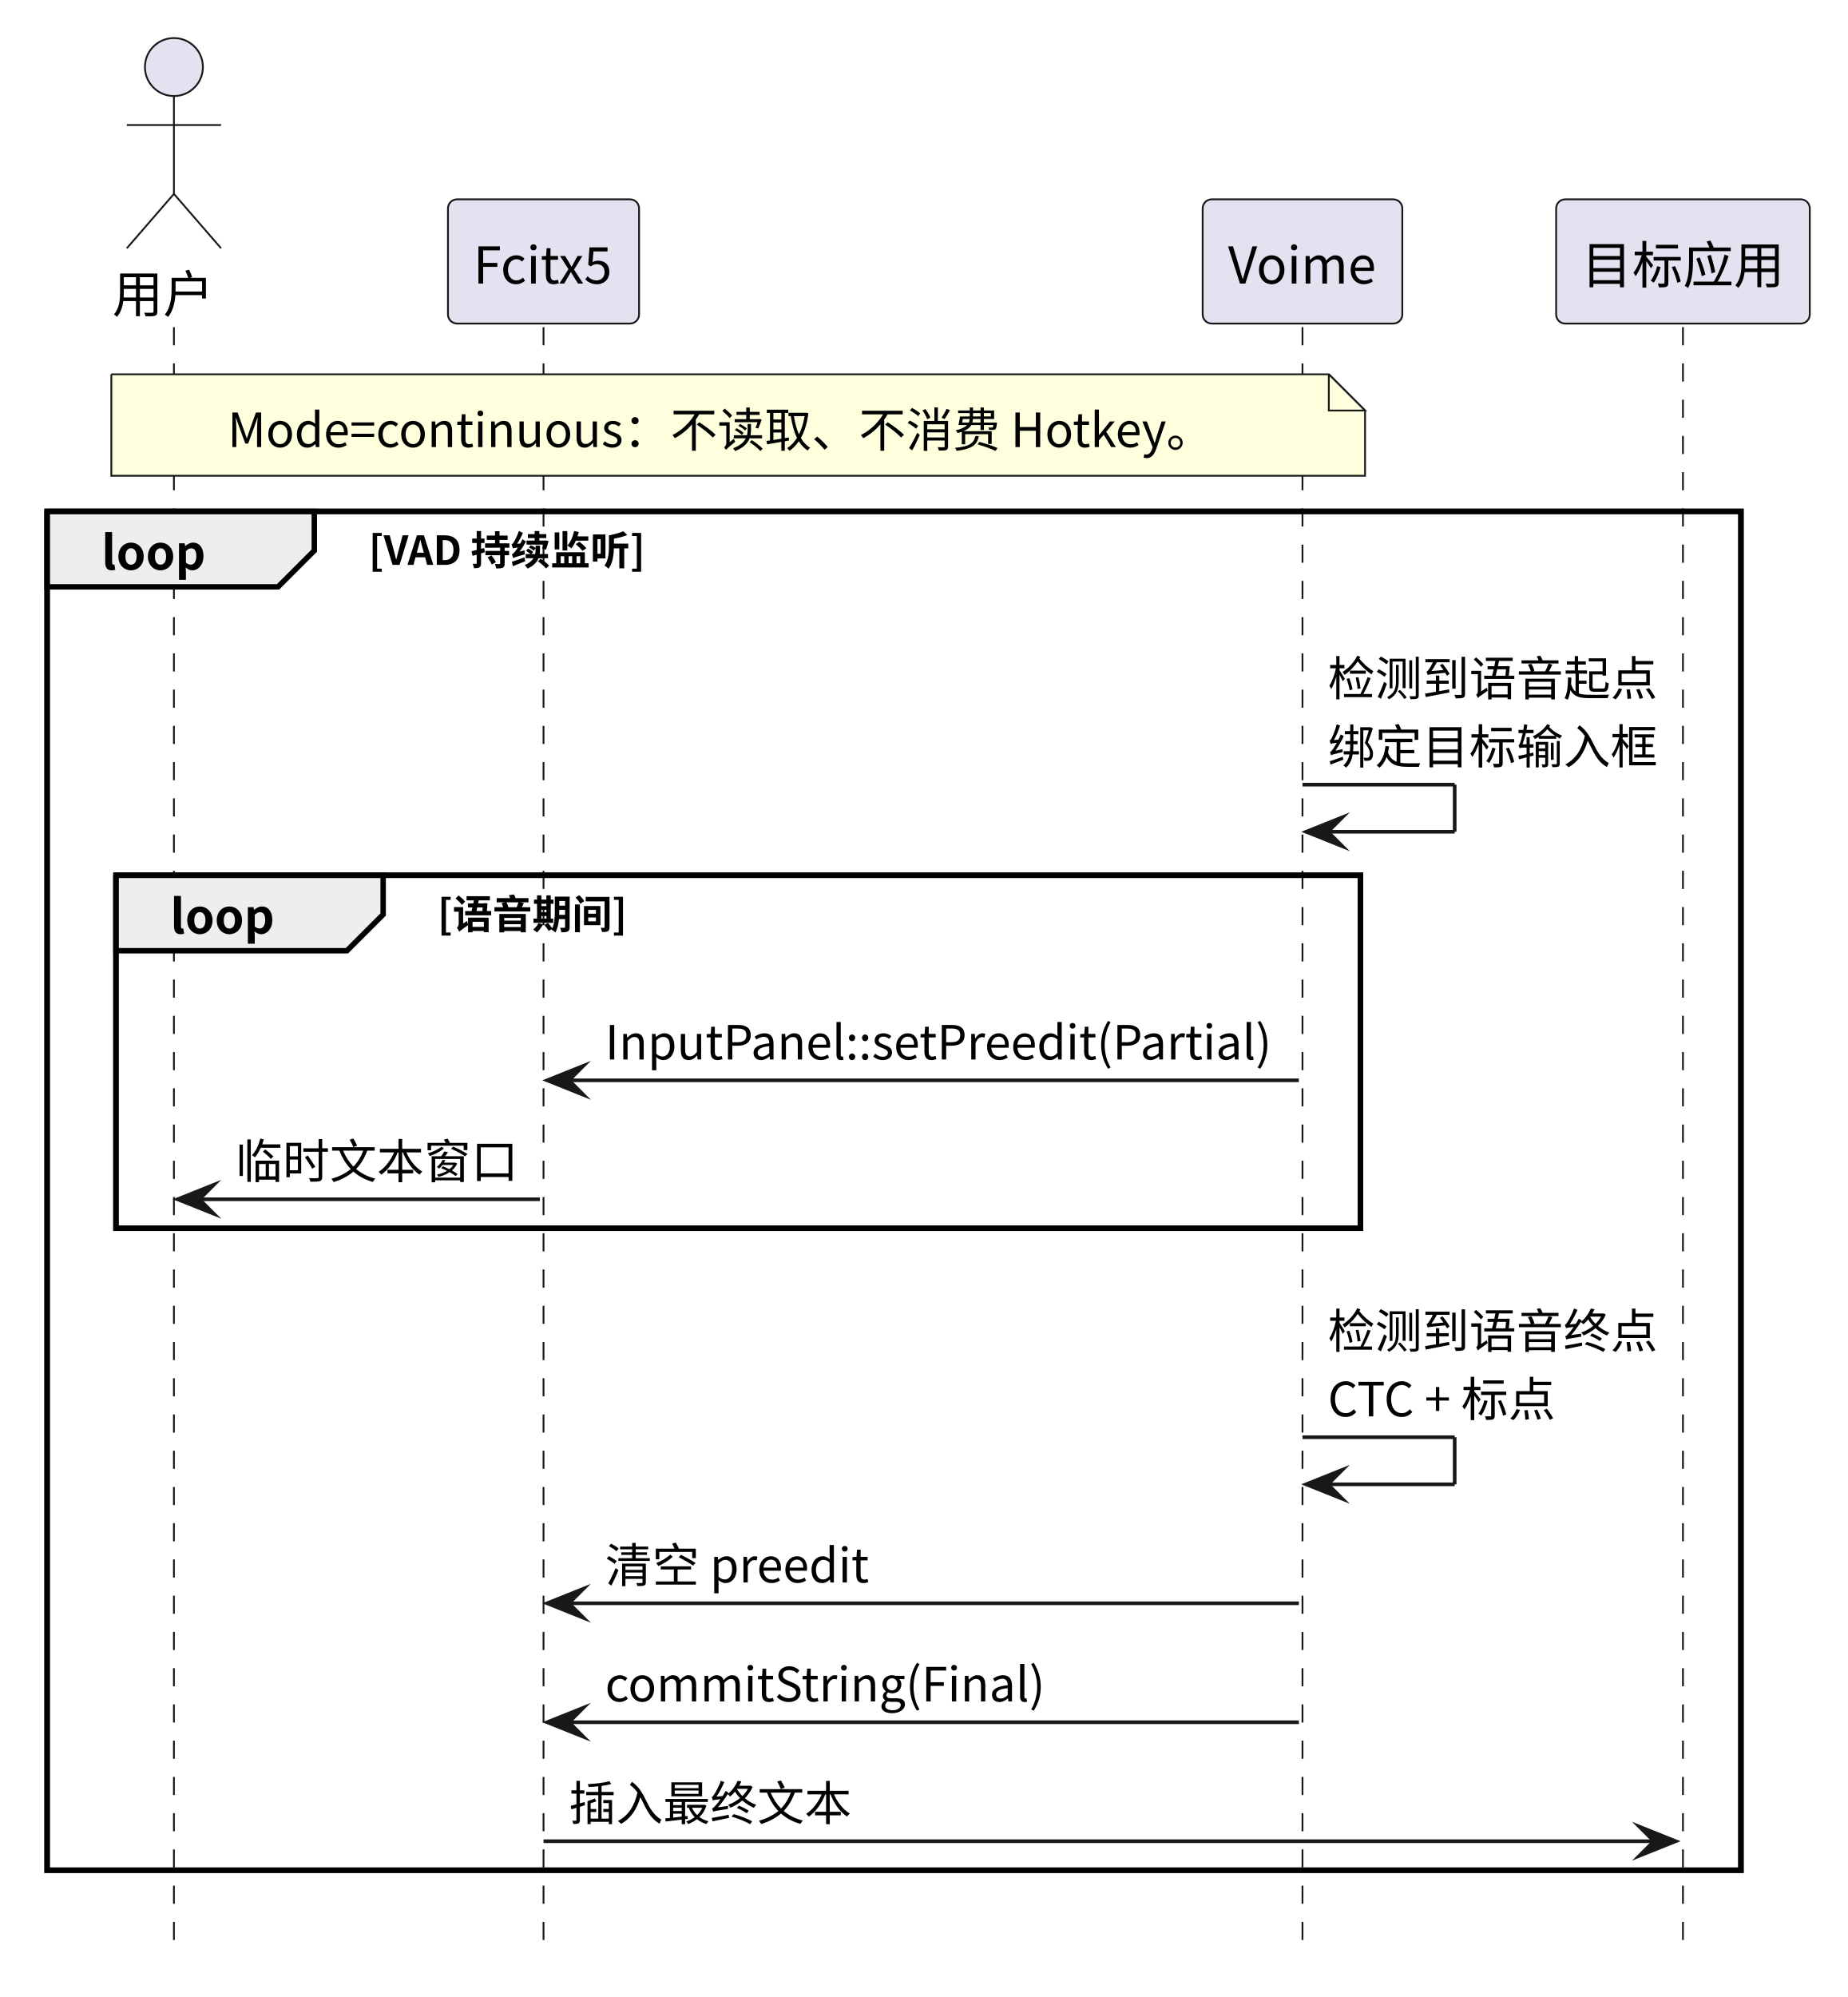
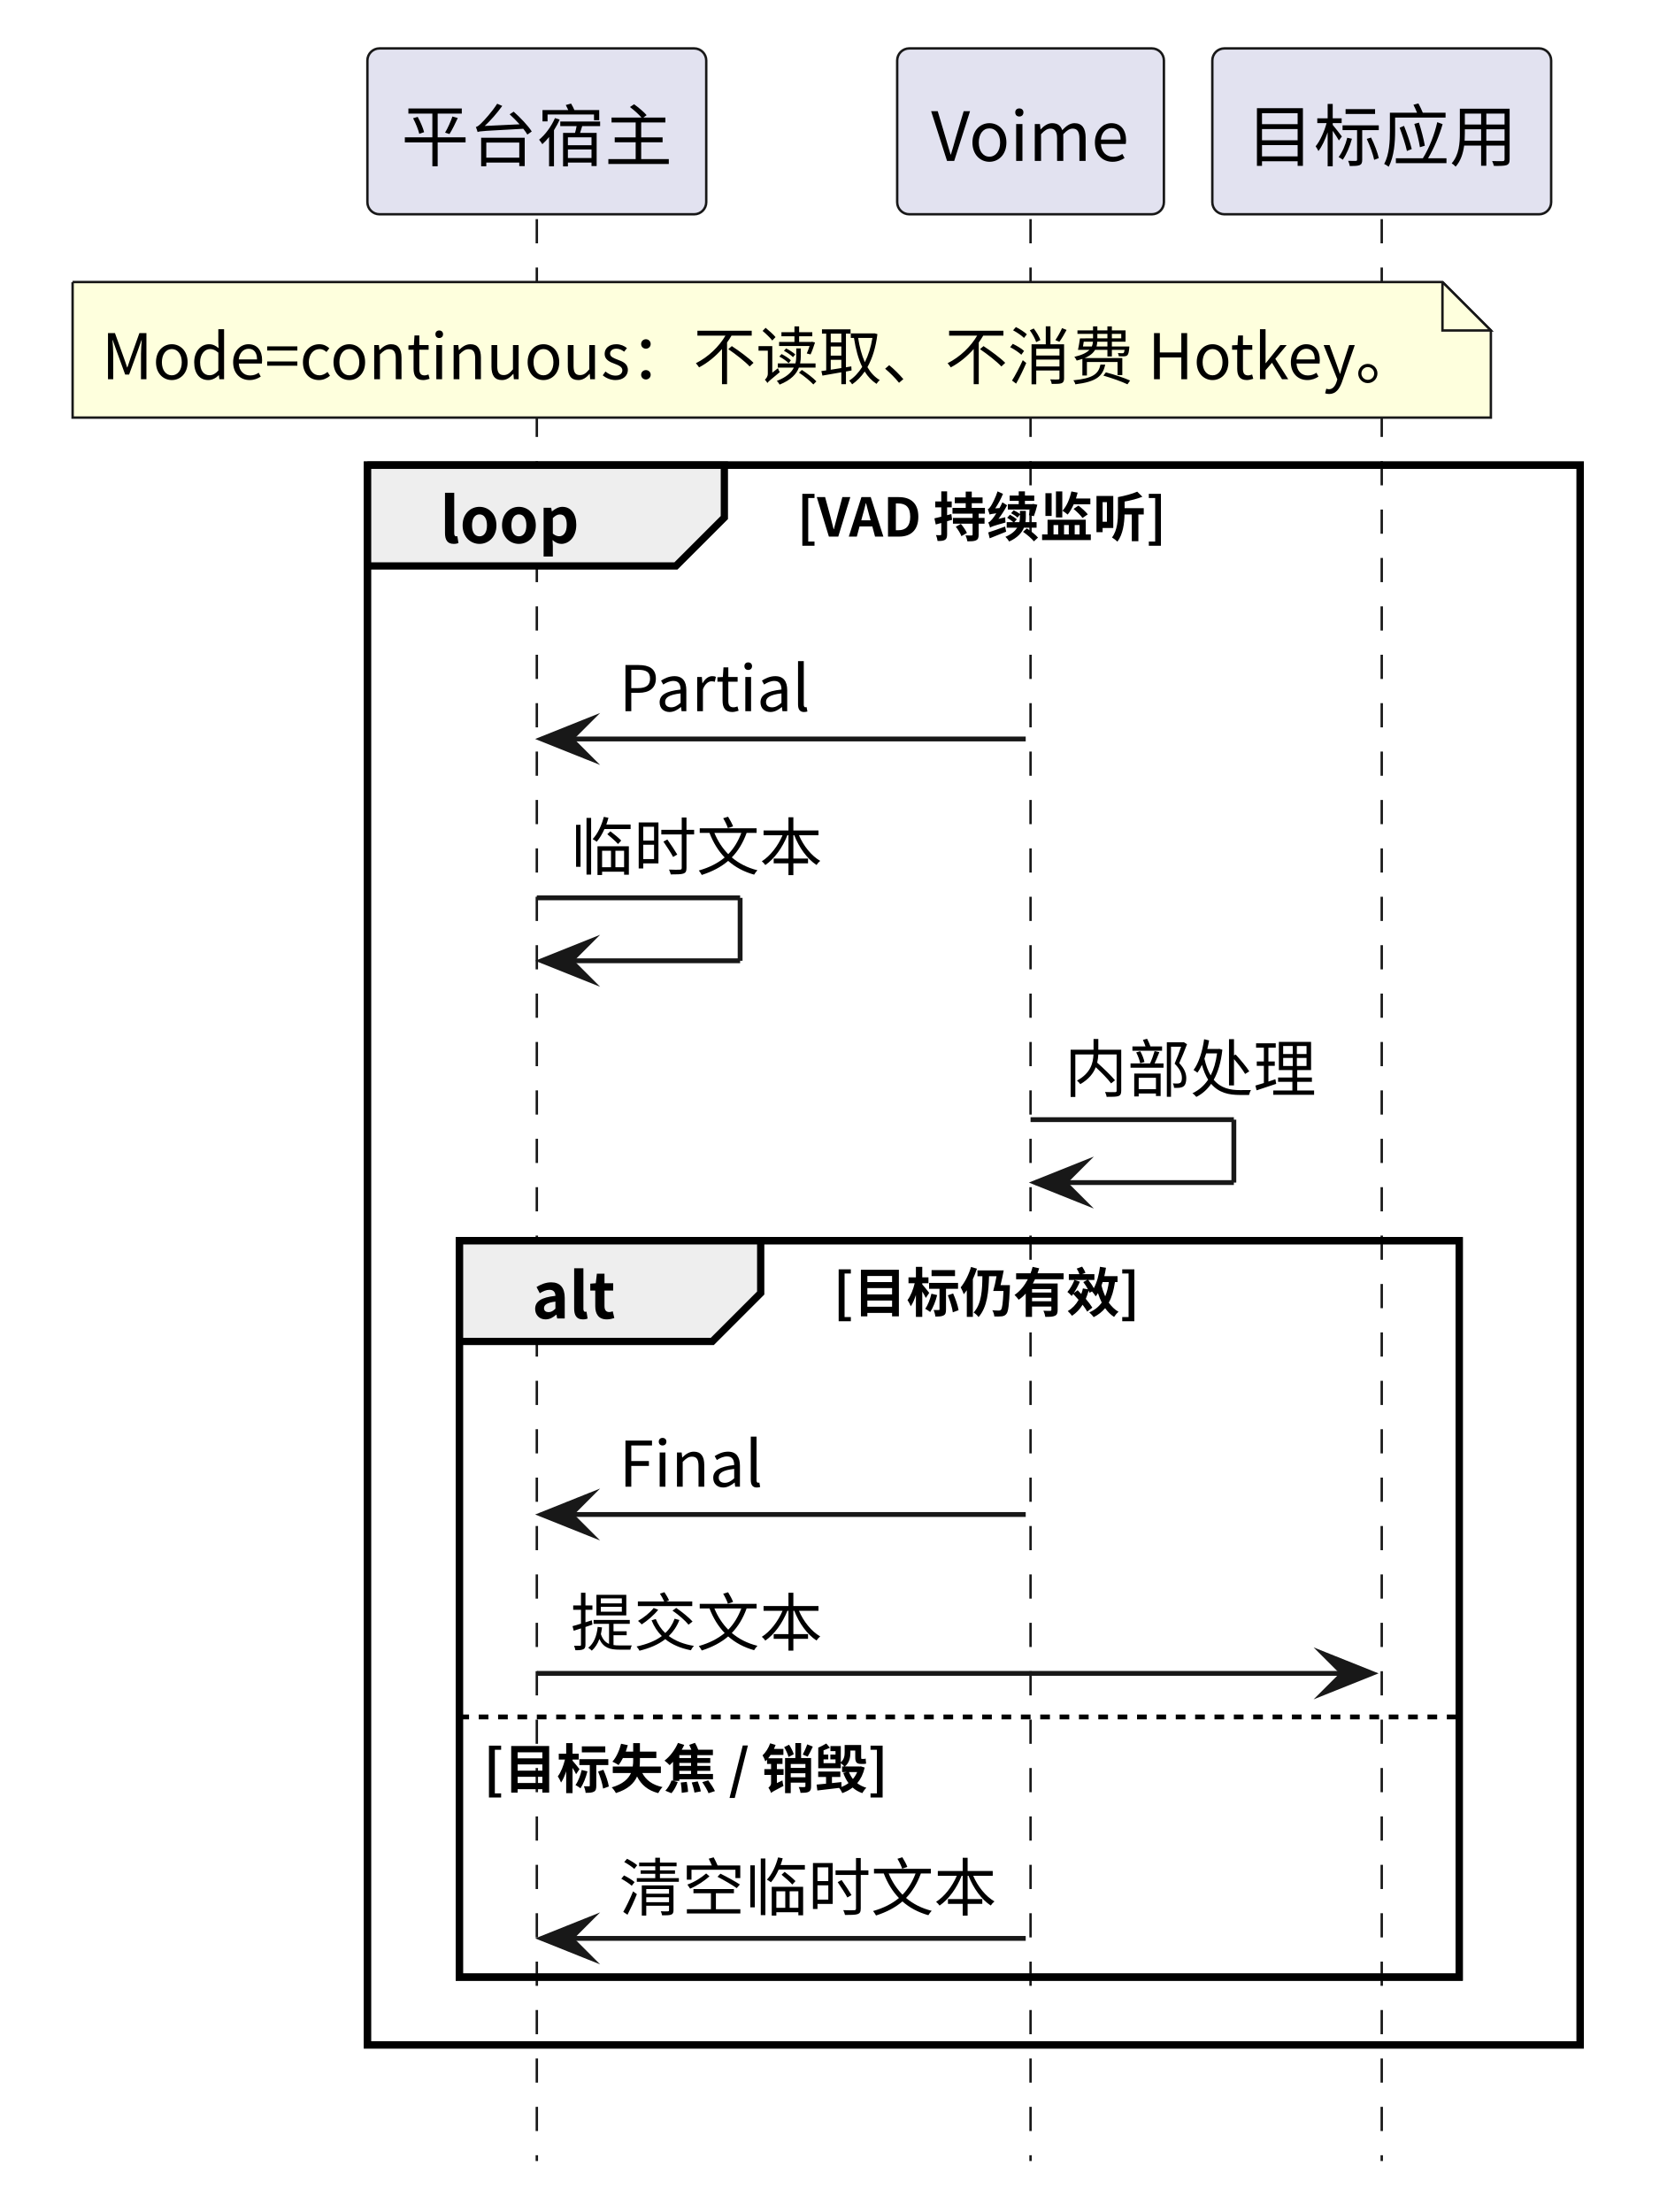
- <svg xmlns="http://www.w3.org/2000/svg" version="1.1" data-diagram-type="SEQUENCE" style="width:510px;height:551px;background:#FFFFFF;" width="510px" height="551px" viewBox="0 0 510 551" zoomAndPan="magnify" preserveAspectRatio="none" contentStyleType="text/css">
+ <svg xmlns="http://www.w3.org/2000/svg" version="1.1" data-diagram-type="SEQUENCE" style="width:346px;height:457px;background:#FFFFFF;" width="346px" height="457px" viewBox="0 0 346 457" zoomAndPan="magnify" preserveAspectRatio="none" contentStyleType="text/css">
  <defs />
  <g font-family="sans-serif" lengthAdjust="spacing">
-     <rect x="13" y="141.096" width="467.458" height="374.92" fill="none" style="stroke:#000;stroke-width:1.5;" />
-     <rect x="32" y="241.496" width="343.458" height="97.4" fill="none" style="stroke:#000;stroke-width:1.5;" />
+     <rect x="75.903" y="96.096" width="250.552" height="326.376" fill="none" style="stroke:#000;stroke-width:1.5;" />
+     <rect x="94.903" y="256.32" width="206.552" height="152.152" fill="none" style="stroke:#000;stroke-width:1.5;" />
    <g>
-       <rect x="44.5" y="90.272" width="8" height="449.744" fill="#000" fill-opacity="0" />
-       <line x1="48" y1="90.272" x2="48" y2="540.016" style="stroke:#181818;stroke-width:0.5;stroke-dasharray:5,5;" />
+       <rect x="107.403" y="45.272" width="8" height="401.2" fill="#000" fill-opacity="0" />
+       <line x1="110.903" y1="45.272" x2="110.903" y2="446.472" style="stroke:#181818;stroke-width:0.5;stroke-dasharray:5,5;" />
    </g>
    <g>
-       <rect x="146.5" y="90.272" width="8" height="449.744" fill="#000" fill-opacity="0" />
-       <line x1="150" y1="90.272" x2="150" y2="540.016" style="stroke:#181818;stroke-width:0.5;stroke-dasharray:5,5;" />
+       <rect x="209.403" y="45.272" width="8" height="401.2" fill="#000" fill-opacity="0" />
+       <line x1="212.903" y1="45.272" x2="212.903" y2="446.472" style="stroke:#181818;stroke-width:0.5;stroke-dasharray:5,5;" />
    </g>
    <g>
-       <rect x="355.958" y="90.272" width="8" height="449.744" fill="#000" fill-opacity="0" />
-       <line x1="359.458" y1="90.272" x2="359.458" y2="540.016" style="stroke:#181818;stroke-width:0.5;stroke-dasharray:5,5;" />
+       <rect x="281.954" y="45.272" width="8" height="401.2" fill="#000" fill-opacity="0" />
+       <line x1="285.454" y1="45.272" x2="285.454" y2="446.472" style="stroke:#181818;stroke-width:0.5;stroke-dasharray:5,5;" />
    </g>
-     <g>
-       <rect x="460.958" y="90.272" width="8" height="449.744" fill="#000" fill-opacity="0" />
-       <line x1="464.458" y1="90.272" x2="464.458" y2="540.016" style="stroke:#181818;stroke-width:0.5;stroke-dasharray:5,5;" />
-     </g>
-     <text x="31" y="86.24" fill="#000" font-size="14" textLength="28" font-family="'Noto Sans CJK SC'">用户</text>
-     <ellipse cx="48" cy="18.5" rx="8" ry="8" fill="#E2E2F0" style="stroke:#181818;stroke-width:0.5;" />
-     <path d="M48,26.5 L48,53.5 M35,34.5 L61,34.5 M48,53.5 L35,68.5 M48,53.5 L61,68.5" style="stroke:#181818;stroke-width:0.5;" fill="none" />
-     <rect x="123.631" y="55" width="52.738" height="34.272" fill="#E2E2F0" style="stroke:#181818;stroke-width:0.5;" rx="2.5" ry="2.5" />
-     <text x="130.631" y="78.24" fill="#000" font-size="14" textLength="38.738" font-family="'Noto Sans CJK SC'">Fcitx5</text>
-     <rect x="331.906" y="55" width="55.104" height="34.272" fill="#E2E2F0" style="stroke:#181818;stroke-width:0.5;" rx="2.5" ry="2.5" />
-     <text x="338.906" y="78.24" fill="#000" font-size="14" textLength="41.104" font-family="'Noto Sans CJK SC'">Voime</text>
-     <rect x="429.458" y="55" width="70" height="34.272" fill="#E2E2F0" style="stroke:#181818;stroke-width:0.5;" rx="2.5" ry="2.5" />
-     <text x="436.458" y="78.24" fill="#000" font-size="14" textLength="56" font-family="'Noto Sans CJK SC'">目标应用</text>
-     <path d="M30.724,103.272 L30.724,131.272 L376.724,131.272 L376.724,113.272 L366.724,103.272 L30.724,103.272" style="stroke:#181818;stroke-width:0.5;" fill="#FEFFDD" />
-     <path d="M366.724,103.272 L366.724,113.272 L376.724,113.272 L366.724,103.272" style="stroke:#181818;stroke-width:0.5;" fill="#FEFFDD" />
-     <text x="62.826" y="123.352" fill="#000" font-size="13" textLength="272.805" font-family="'Noto Sans CJK SC'">Mode=continuous：不读取、不消费 Hotkey。</text>
-     <path d="M13,141.096 L86.743,141.096 L86.743,151.92 L76.743,161.92 L13,161.92 L13,141.096" style="stroke:#000;stroke-width:1.5;" fill="#EEE" />
-     <rect x="13" y="141.096" width="467.458" height="374.92" fill="none" style="stroke:#000;stroke-width:1.5;" />
-     <text x="28" y="157.176" fill="#000" font-size="13" textLength="28.743" font-weight="700" font-family="'Noto Sans CJK SC'">loop</text>
-     <text x="101.743" y="155.856" fill="#000" font-size="11" textLength="76.526" font-weight="700" font-family="'Noto Sans CJK SC'">[VAD 持续监听]</text>
-     <line x1="359.458" y1="216.496" x2="401.458" y2="216.496" style="stroke:#181818;stroke-width:1;" />
-     <line x1="401.458" y1="216.496" x2="401.458" y2="229.496" style="stroke:#181818;stroke-width:1;" />
-     <line x1="360.458" y1="229.496" x2="401.458" y2="229.496" style="stroke:#181818;stroke-width:1;" />
-     <polygon points="370.458,225.496,360.458,229.496,370.458,233.496,366.458,229.496" fill="#181818" style="stroke:#181818;stroke-width:1;stroke-linejoin:miter;stroke-miterlimit:10;" />
-     <text x="366.458" y="191.928" fill="#000" font-size="13" textLength="91" font-family="'Noto Sans CJK SC'">检测到语音起点</text>
-     <text x="366.458" y="210.752" fill="#000" font-size="13" textLength="91" font-family="'Noto Sans CJK SC'">绑定目标输入框</text>
-     <path d="M32,241.496 L105.743,241.496 L105.743,252.32 L95.743,262.32 L32,262.32 L32,241.496" style="stroke:#000;stroke-width:1.5;" fill="#EEE" />
-     <rect x="32" y="241.496" width="343.458" height="97.4" fill="none" style="stroke:#000;stroke-width:1.5;" />
-     <text x="47" y="257.576" fill="#000" font-size="13" textLength="28.743" font-weight="700" font-family="'Noto Sans CJK SC'">loop</text>
-     <text x="120.743" y="256.256" fill="#000" font-size="11" textLength="52.316" font-weight="700" font-family="'Noto Sans CJK SC'">[语音期间]</text>
-     <polygon points="161,294.072,151,298.072,161,302.072,157,298.072" fill="#181818" style="stroke:#181818;stroke-width:1;stroke-linejoin:miter;stroke-miterlimit:10;" />
-     <line x1="155" y1="298.072" x2="358.458" y2="298.072" style="stroke:#181818;stroke-width:1;" />
-     <text x="167" y="292.328" fill="#000" font-size="13" textLength="185.458" font-family="'Noto Sans CJK SC'">InputPanel::setPreedit(Partial)</text>
-     <polygon points="59,326.896,49,330.896,59,334.896,55,330.896" fill="#181818" style="stroke:#181818;stroke-width:1;stroke-linejoin:miter;stroke-miterlimit:10;" />
-     <line x1="53" y1="330.896" x2="149" y2="330.896" style="stroke:#181818;stroke-width:1;" />
-     <text x="65" y="325.152" fill="#000" font-size="13" textLength="78" font-family="'Noto Sans CJK SC'">临时文本窗口</text>
-     <line x1="359.458" y1="396.544" x2="401.458" y2="396.544" style="stroke:#181818;stroke-width:1;" />
-     <line x1="401.458" y1="396.544" x2="401.458" y2="409.544" style="stroke:#181818;stroke-width:1;" />
-     <line x1="360.458" y1="409.544" x2="401.458" y2="409.544" style="stroke:#181818;stroke-width:1;" />
-     <polygon points="370.458,405.544,360.458,409.544,370.458,413.544,366.458,409.544" fill="#181818" style="stroke:#181818;stroke-width:1;stroke-linejoin:miter;stroke-miterlimit:10;" />
-     <text x="366.458" y="371.976" fill="#000" font-size="13" textLength="91" font-family="'Noto Sans CJK SC'">检测到语音终点</text>
-     <text x="366.458" y="390.8" fill="#000" font-size="13" textLength="63.414" font-family="'Noto Sans CJK SC'">CTC + 标点</text>
-     <polygon points="161,438.368,151,442.368,161,446.368,157,442.368" fill="#181818" style="stroke:#181818;stroke-width:1;stroke-linejoin:miter;stroke-miterlimit:10;" />
-     <line x1="155" y1="442.368" x2="358.458" y2="442.368" style="stroke:#181818;stroke-width:1;" />
-     <text x="167" y="436.624" fill="#000" font-size="13" textLength="72.956" font-family="'Noto Sans CJK SC'">清空 preedit</text>
-     <polygon points="161,471.192,151,475.192,161,479.192,157,475.192" fill="#181818" style="stroke:#181818;stroke-width:1;stroke-linejoin:miter;stroke-miterlimit:10;" />
-     <line x1="155" y1="475.192" x2="358.458" y2="475.192" style="stroke:#181818;stroke-width:1;" />
-     <text x="167" y="469.448" fill="#000" font-size="13" textLength="122.07" font-family="'Noto Sans CJK SC'">commitString(Final)</text>
-     <polygon points="452.458,504.016,462.458,508.016,452.458,512.016,456.458,508.016" fill="#181818" style="stroke:#181818;stroke-width:1;stroke-linejoin:miter;stroke-miterlimit:10;" />
-     <line x1="150" y1="508.016" x2="458.458" y2="508.016" style="stroke:#181818;stroke-width:1;" />
-     <text x="157" y="502.272" fill="#000" font-size="13" textLength="78" font-family="'Noto Sans CJK SC'">插入最终文本</text>
+     <rect x="75.903" y="10" width="70" height="34.272" fill="#E2E2F0" style="stroke:#181818;stroke-width:0.5;" rx="2.5" ry="2.5" />
+     <text x="82.903" y="33.24" fill="#000" font-size="14" textLength="56" font-family="'Noto Sans CJK SC'">平台宿主</text>
+     <rect x="185.351" y="10" width="55.104" height="34.272" fill="#E2E2F0" style="stroke:#181818;stroke-width:0.5;" rx="2.5" ry="2.5" />
+     <text x="192.351" y="33.24" fill="#000" font-size="14" textLength="41.104" font-family="'Noto Sans CJK SC'">Voime</text>
+     <rect x="250.455" y="10" width="70" height="34.272" fill="#E2E2F0" style="stroke:#181818;stroke-width:0.5;" rx="2.5" ry="2.5" />
+     <text x="257.455" y="33.24" fill="#000" font-size="14" textLength="56" font-family="'Noto Sans CJK SC'">目标应用</text>
+     <path d="M15,58.272 L15,86.272 L308,86.272 L308,68.272 L298,58.272 L15,58.272" style="stroke:#181818;stroke-width:0.5;" fill="#FEFFDD" />
+     <path d="M298,58.272 L298,68.272 L308,68.272 L298,58.272" style="stroke:#181818;stroke-width:0.5;" fill="#FEFFDD" />
+     <text x="21" y="78.352" fill="#000" font-size="13" textLength="272.805" font-family="'Noto Sans CJK SC'">Mode=continuous：不读取、不消费 Hotkey。</text>
+     <path d="M75.903,96.096 L149.646,96.096 L149.646,106.92 L139.646,116.92 L75.903,116.92 L75.903,96.096" style="stroke:#000;stroke-width:1.5;" fill="#EEE" />
+     <rect x="75.903" y="96.096" width="250.552" height="326.376" fill="none" style="stroke:#000;stroke-width:1.5;" />
+     <text x="90.903" y="112.176" fill="#000" font-size="13" textLength="28.743" font-weight="700" font-family="'Noto Sans CJK SC'">loop</text>
+     <text x="164.646" y="110.856" fill="#000" font-size="11" textLength="76.526" font-weight="700" font-family="'Noto Sans CJK SC'">[VAD 持续监听]</text>
+     <polygon points="121.903,148.672,111.903,152.672,121.903,156.672,117.903,152.672" fill="#181818" style="stroke:#181818;stroke-width:1;stroke-linejoin:miter;stroke-miterlimit:10;" />
+     <line x1="115.903" y1="152.672" x2="211.903" y2="152.672" style="stroke:#181818;stroke-width:1;" />
+     <text x="127.903" y="146.928" fill="#000" font-size="13" textLength="40.079" font-family="'Noto Sans CJK SC'">Partial</text>
+     <line x1="110.903" y1="185.496" x2="152.903" y2="185.496" style="stroke:#181818;stroke-width:1;" />
+     <line x1="152.903" y1="185.496" x2="152.903" y2="198.496" style="stroke:#181818;stroke-width:1;" />
+     <line x1="111.903" y1="198.496" x2="152.903" y2="198.496" style="stroke:#181818;stroke-width:1;" />
+     <polygon points="121.903,194.496,111.903,198.496,121.903,202.496,117.903,198.496" fill="#181818" style="stroke:#181818;stroke-width:1;stroke-linejoin:miter;stroke-miterlimit:10;" />
+     <text x="117.903" y="179.752" fill="#000" font-size="13" textLength="52" font-family="'Noto Sans CJK SC'">临时文本</text>
+     <line x1="212.903" y1="231.32" x2="254.903" y2="231.32" style="stroke:#181818;stroke-width:1;" />
+     <line x1="254.903" y1="231.32" x2="254.903" y2="244.32" style="stroke:#181818;stroke-width:1;" />
+     <line x1="213.903" y1="244.32" x2="254.903" y2="244.32" style="stroke:#181818;stroke-width:1;" />
+     <polygon points="223.903,240.32,213.903,244.32,223.903,248.32,219.903,244.32" fill="#181818" style="stroke:#181818;stroke-width:1;stroke-linejoin:miter;stroke-miterlimit:10;" />
+     <text x="219.903" y="225.576" fill="#000" font-size="13" textLength="52" font-family="'Noto Sans CJK SC'">内部处理</text>
+     <path d="M94.903,256.32 L157.154,256.32 L157.154,267.144 L147.154,277.144 L94.903,277.144 L94.903,256.32" style="stroke:#000;stroke-width:1.5;" fill="#EEE" />
+     <rect x="94.903" y="256.32" width="206.552" height="152.152" fill="none" style="stroke:#000;stroke-width:1.5;" />
+     <text x="109.903" y="272.4" fill="#000" font-size="13" textLength="17.251" font-weight="700" font-family="'Noto Sans CJK SC'">alt</text>
+     <text x="172.154" y="271.08" fill="#000" font-size="11" textLength="63.316" font-weight="700" font-family="'Noto Sans CJK SC'">[目标仍有效]</text>
+     <polygon points="121.903,308.896,111.903,312.896,121.903,316.896,117.903,312.896" fill="#181818" style="stroke:#181818;stroke-width:1;stroke-linejoin:miter;stroke-miterlimit:10;" />
+     <line x1="115.903" y1="312.896" x2="211.903" y2="312.896" style="stroke:#181818;stroke-width:1;" />
+     <text x="127.903" y="307.152" fill="#000" font-size="13" textLength="29.692" font-family="'Noto Sans CJK SC'">Final</text>
+     <polygon points="273.454,341.72,283.454,345.72,273.454,349.72,277.454,345.72" fill="#181818" style="stroke:#181818;stroke-width:1;stroke-linejoin:miter;stroke-miterlimit:10;" />
+     <line x1="110.903" y1="345.72" x2="279.454" y2="345.72" style="stroke:#181818;stroke-width:1;" />
+     <text x="117.903" y="339.976" fill="#000" font-size="13" textLength="52" font-family="'Noto Sans CJK SC'">提交文本</text>
+     <line x1="94.903" y1="354.72" x2="301.454" y2="354.72" style="stroke:#000;stroke-width:1;stroke-dasharray:2,2;" />
+     <text x="99.903" y="369.48" fill="#000" font-size="11" textLength="83.566" font-weight="700" font-family="'Noto Sans CJK SC'">[目标失焦 / 销毁]</text>
+     <polygon points="121.903,396.472,111.903,400.472,121.903,404.472,117.903,400.472" fill="#181818" style="stroke:#181818;stroke-width:1;stroke-linejoin:miter;stroke-miterlimit:10;" />
+     <line x1="115.903" y1="400.472" x2="211.903" y2="400.472" style="stroke:#181818;stroke-width:1;" />
+     <text x="127.903" y="394.728" fill="#000" font-size="13" textLength="78" font-family="'Noto Sans CJK SC'">清空临时文本</text>
  </g>
</svg>
